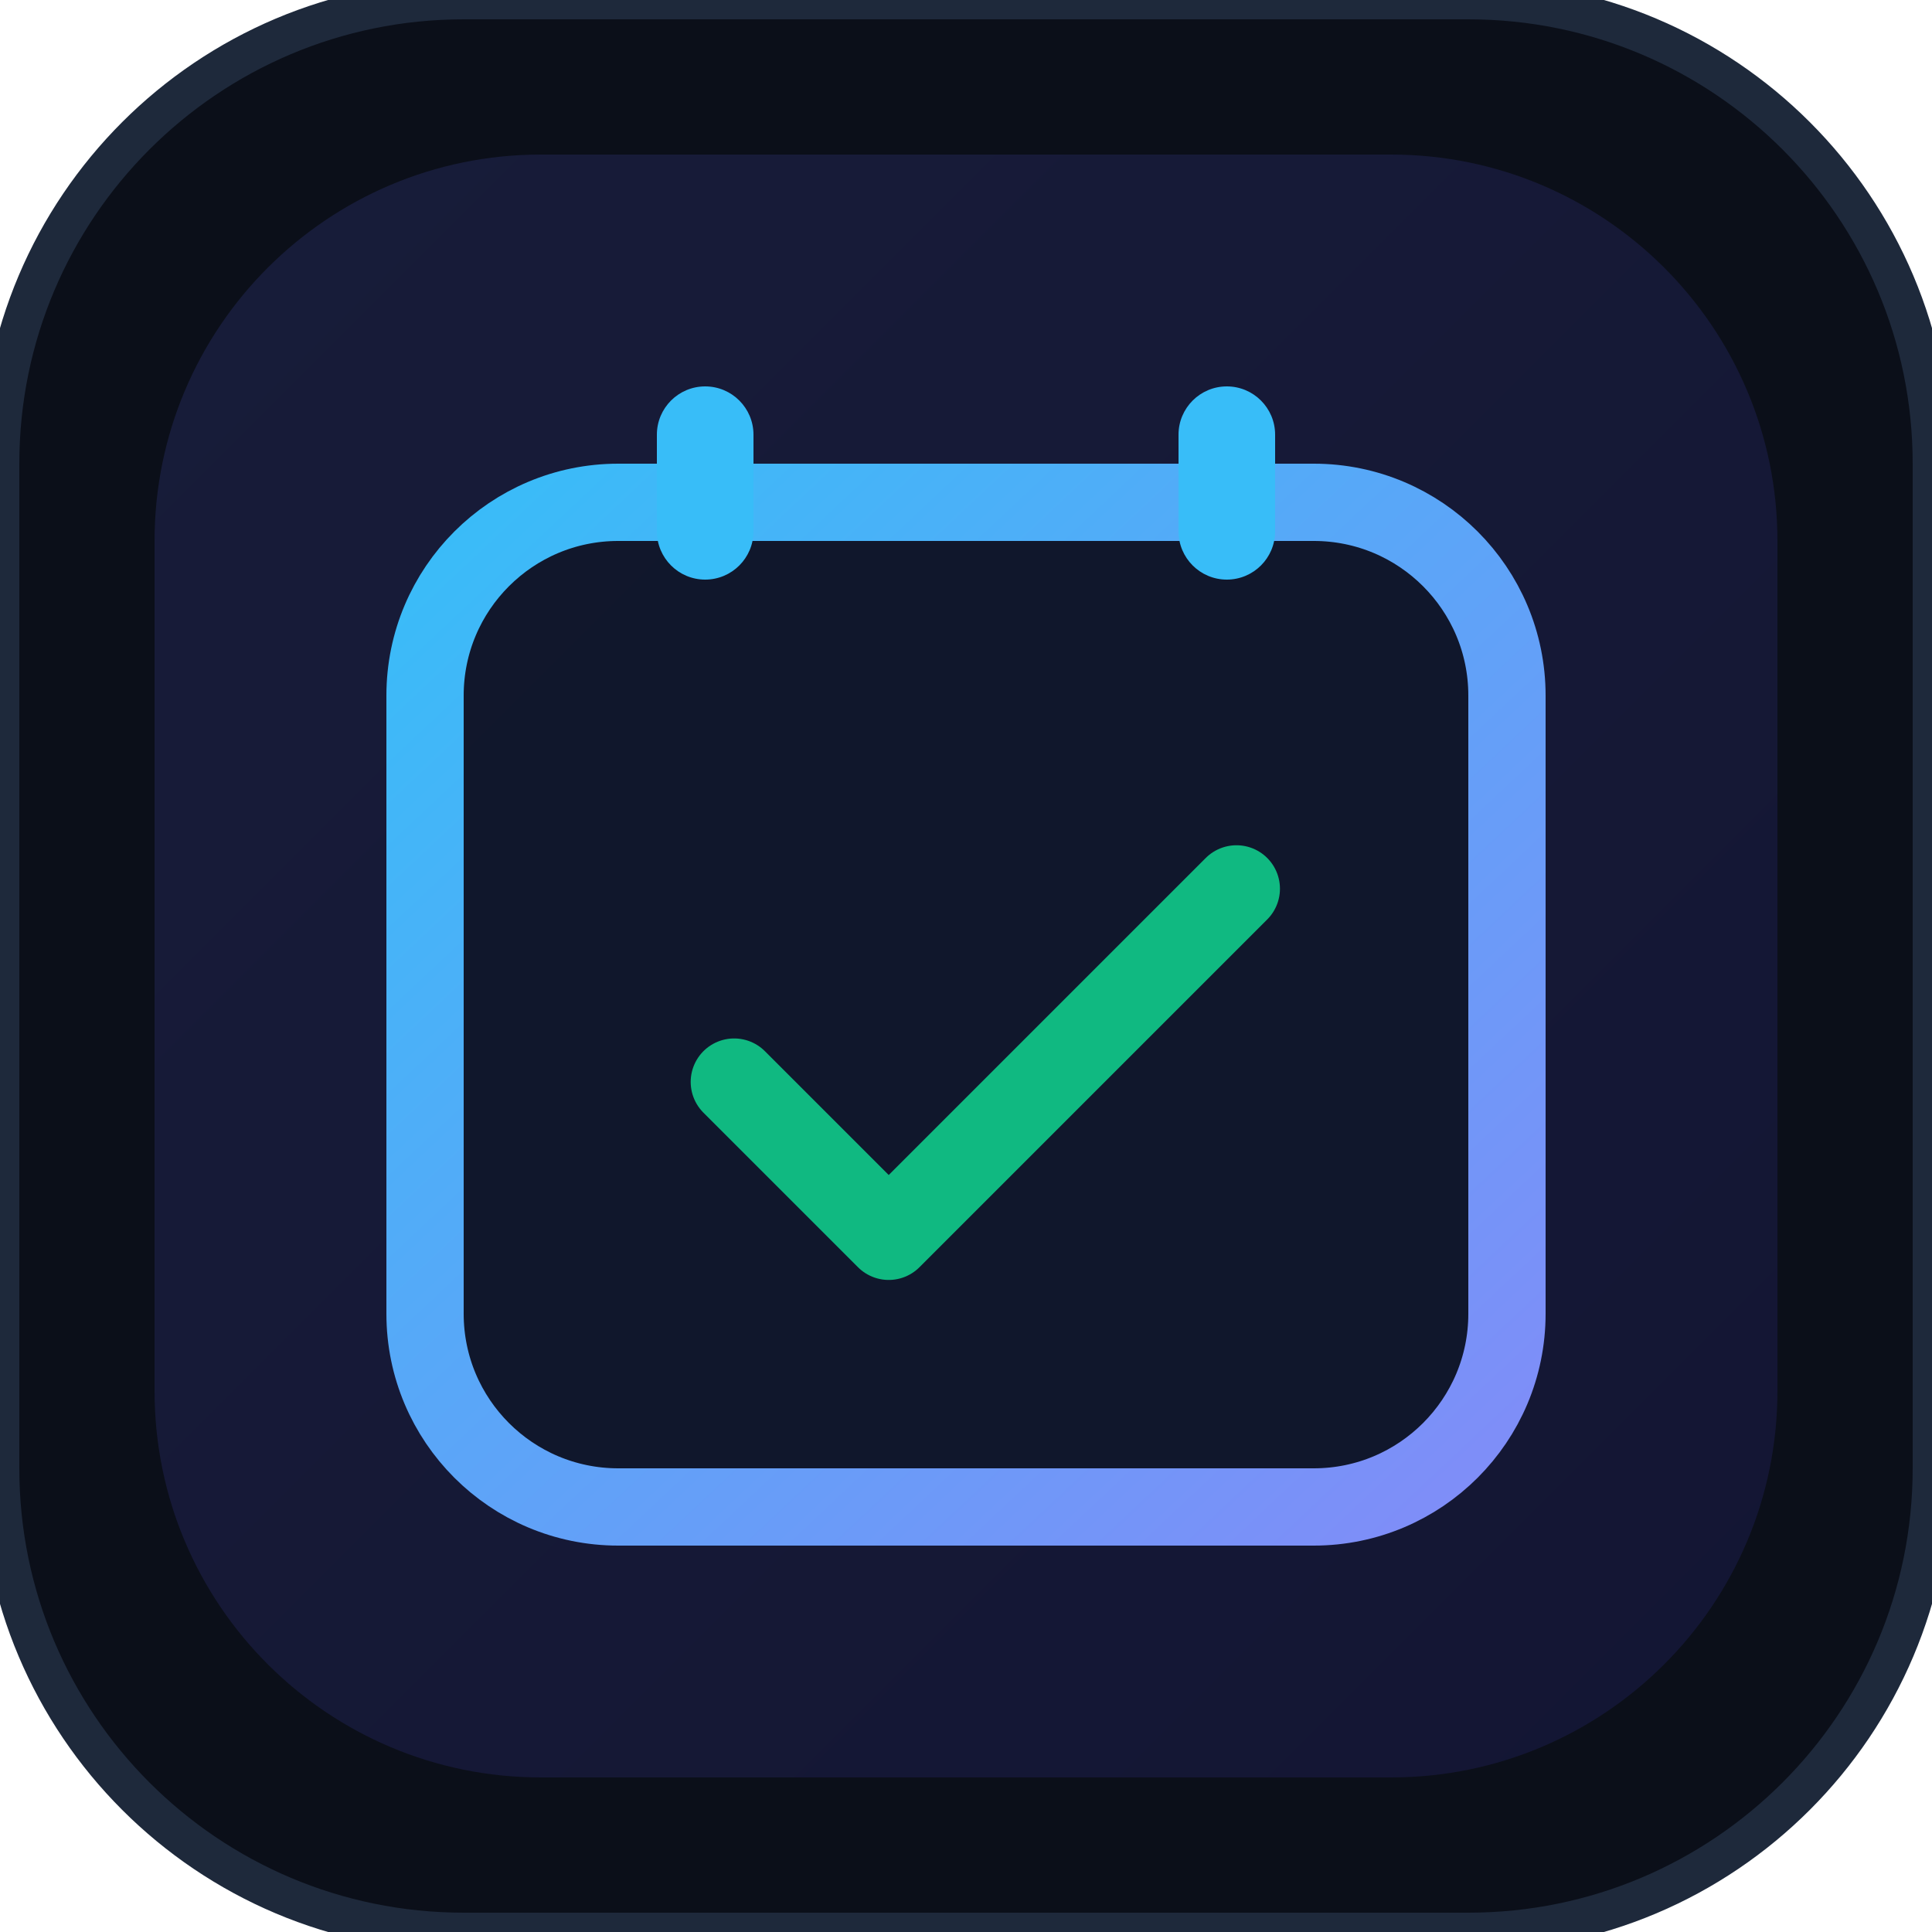
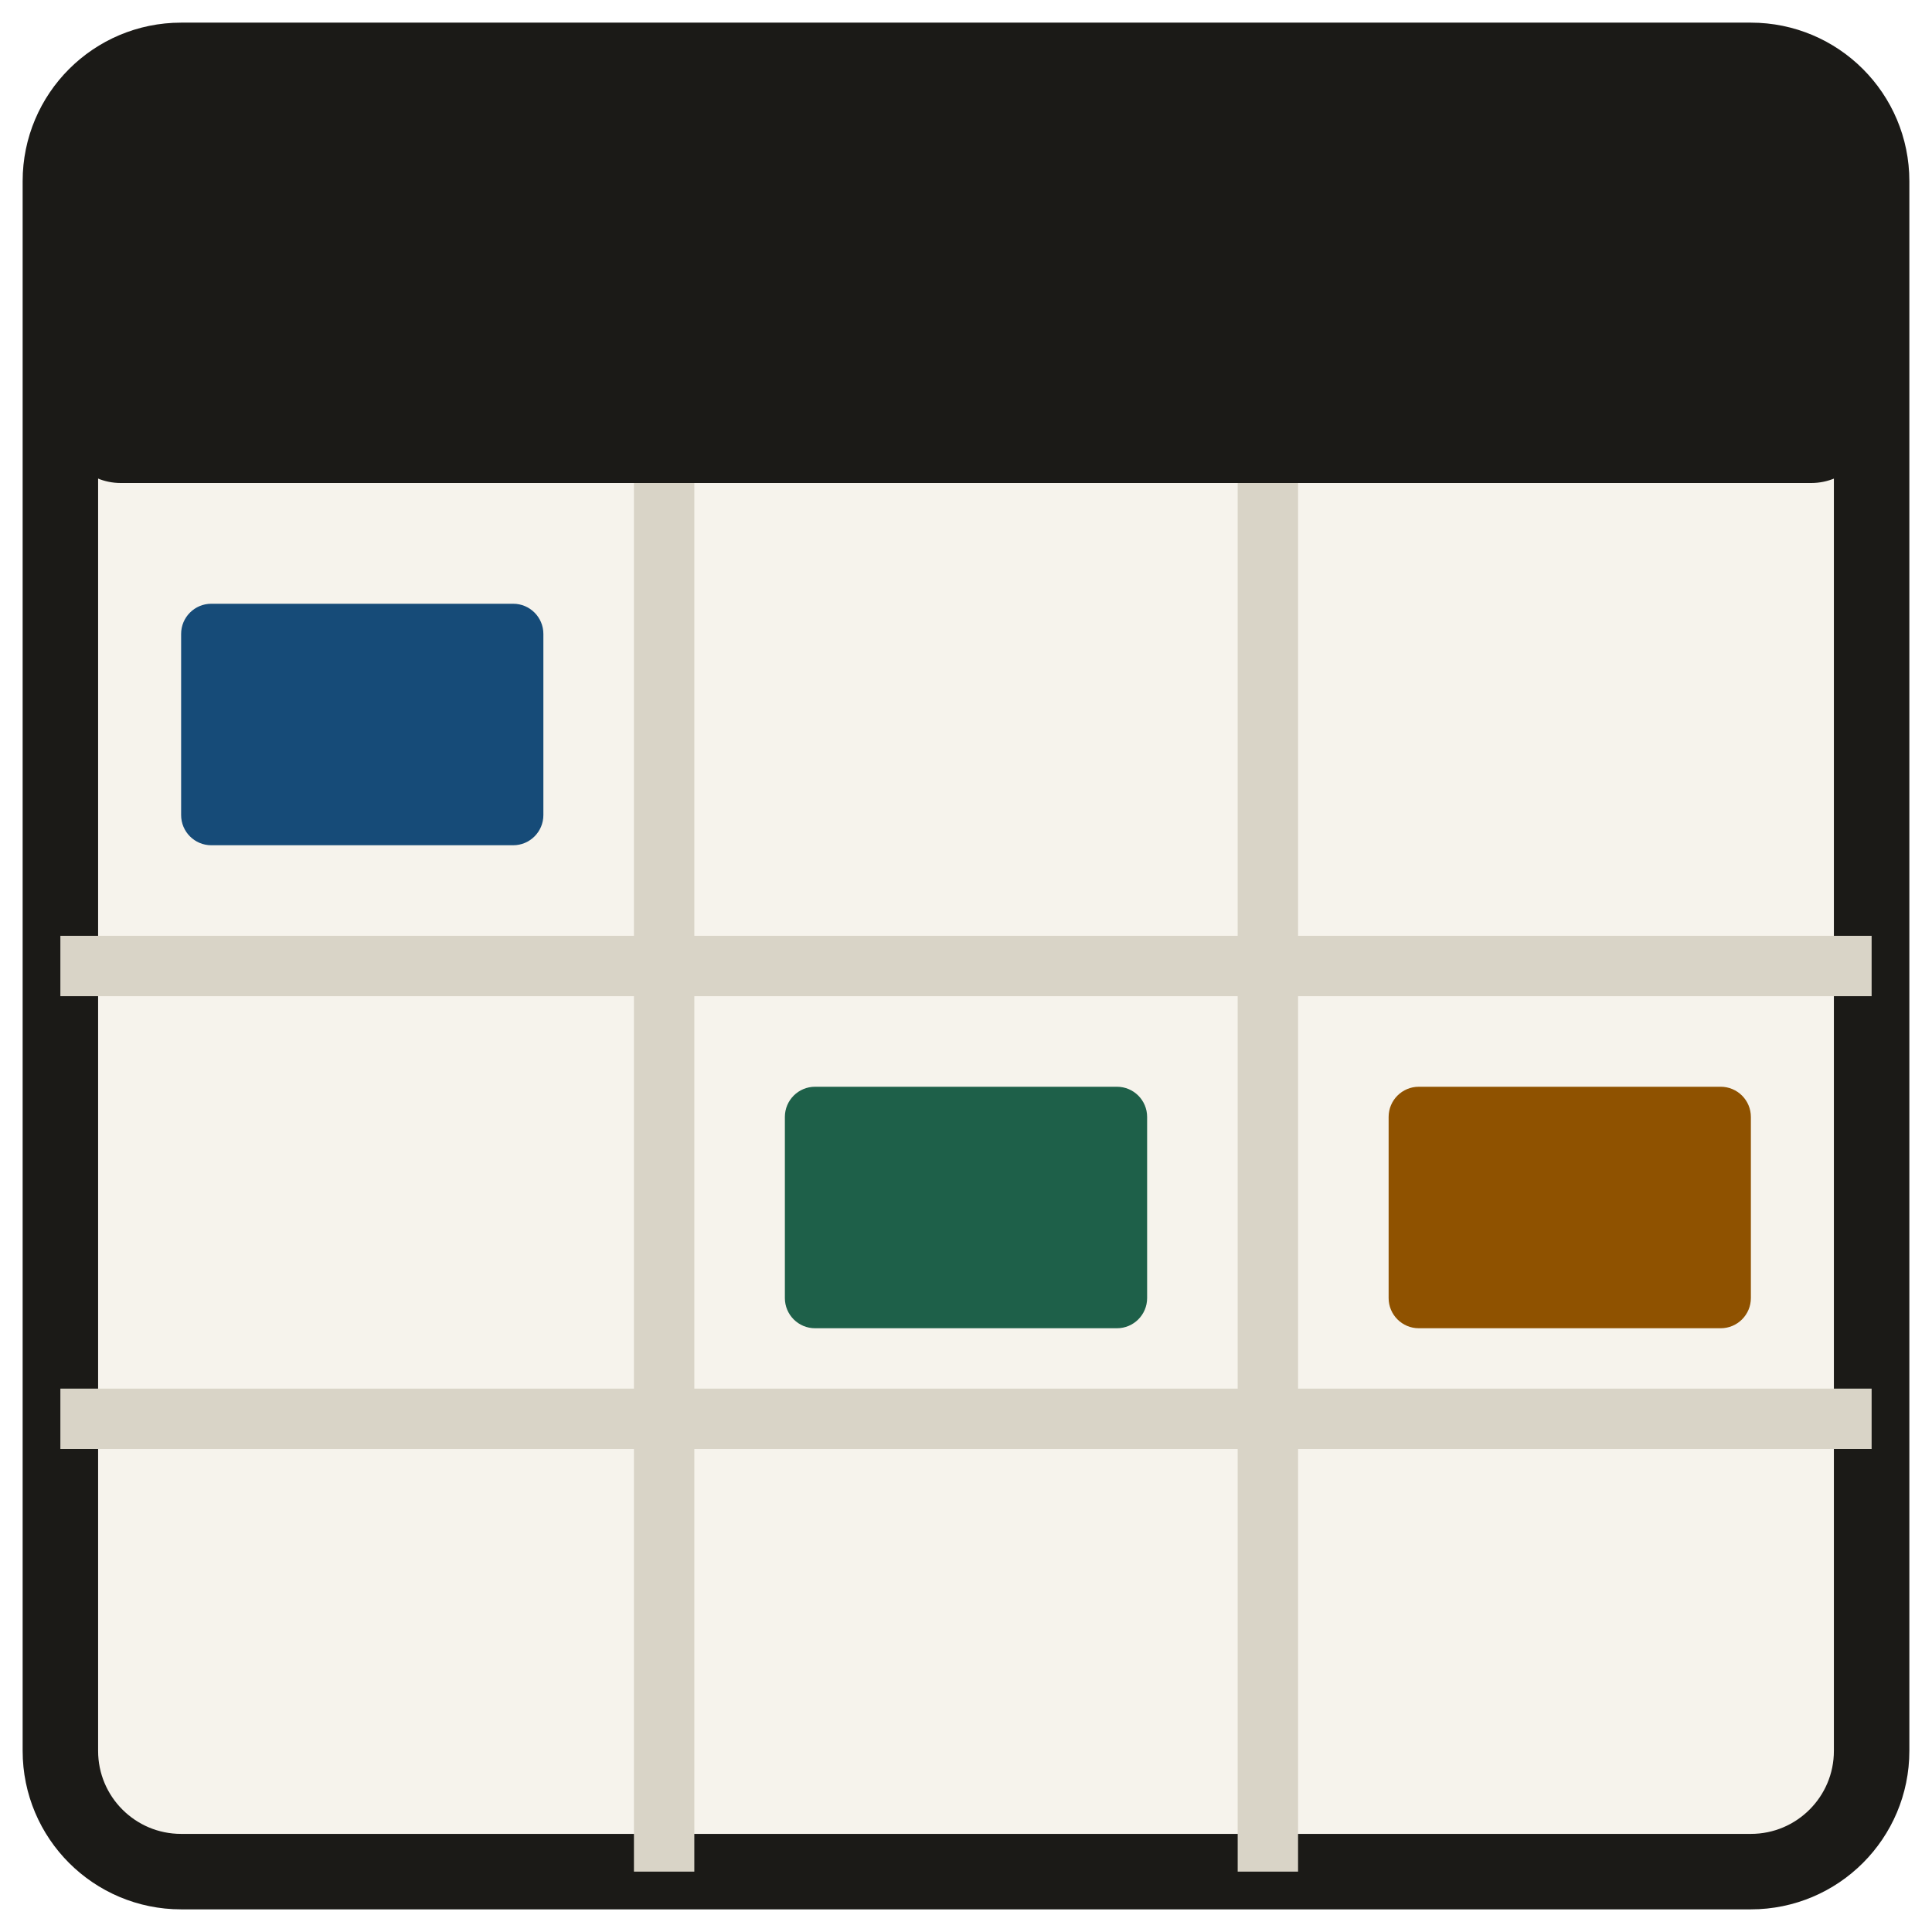
- <svg xmlns="http://www.w3.org/2000/svg" viewBox="0 0 100 100" fill="none">
-   <defs>
-     <linearGradient id="primaryGrad" x1="0%" y1="0%" x2="100%" y2="100%">
-       <stop offset="0%" stop-color="#6366f1" />
-       <stop offset="100%" stop-color="#4338ca" />
-     </linearGradient>
-     <linearGradient id="accentGrad" x1="0%" y1="0%" x2="100%" y2="100%">
-       <stop offset="0%" stop-color="#38bdf8" />
-       <stop offset="100%" stop-color="#818cf8" />
-     </linearGradient>
-   </defs>
-   <rect width="100" height="100" rx="24" fill="#0b0f19" stroke="#1e293b" stroke-width="2" />
-   <rect x="8" y="8" width="84" height="84" rx="20" fill="url(#primaryGrad)" fill-opacity="0.15" />
-   <rect x="22" y="26" width="56" height="52" rx="10" stroke="url(#accentGrad)" stroke-width="4" fill="#0f172a" fill-opacity="0.8" />
-   <path d="M22 38H78" stroke="url(#accentGrad)" stroke-width="3" stroke-linecap="round" />
-   <rect x="34" y="20" width="5" height="10" rx="2.5" fill="#38bdf8" />
-   <rect x="61" y="20" width="5" height="10" rx="2.5" fill="#38bdf8" />
-   <path d="M38 56L46 64L64 46" stroke="#10b981" stroke-width="4.5" stroke-linecap="round" stroke-linejoin="round" />
+ <svg xmlns="http://www.w3.org/2000/svg" viewBox="0 0 64 64" fill="none">
+   <rect x="2" y="2" width="60" height="60" rx="4" fill="#F6F3EC" stroke="#1B1A17" stroke-width="2.5" />
+   <rect x="2" y="2" width="60" height="14" rx="2" fill="#1B1A17" />
+   <line x1="22" y1="16" x2="22" y2="62" stroke="#D9D4C7" stroke-width="2" />
+   <line x1="42" y1="16" x2="42" y2="62" stroke="#D9D4C7" stroke-width="2" />
+   <line x1="2" y1="32" x2="62" y2="32" stroke="#D9D4C7" stroke-width="2" />
+   <line x1="2" y1="47" x2="62" y2="47" stroke="#D9D4C7" stroke-width="2" />
+   <rect x="6" y="20" width="12" height="8" rx="1" fill="#164B78" />
+   <rect x="26" y="36" width="12" height="8" rx="1" fill="#1E6049" />
+   <rect x="46" y="36" width="12" height="8" rx="1" fill="#8F5200" />
</svg>
